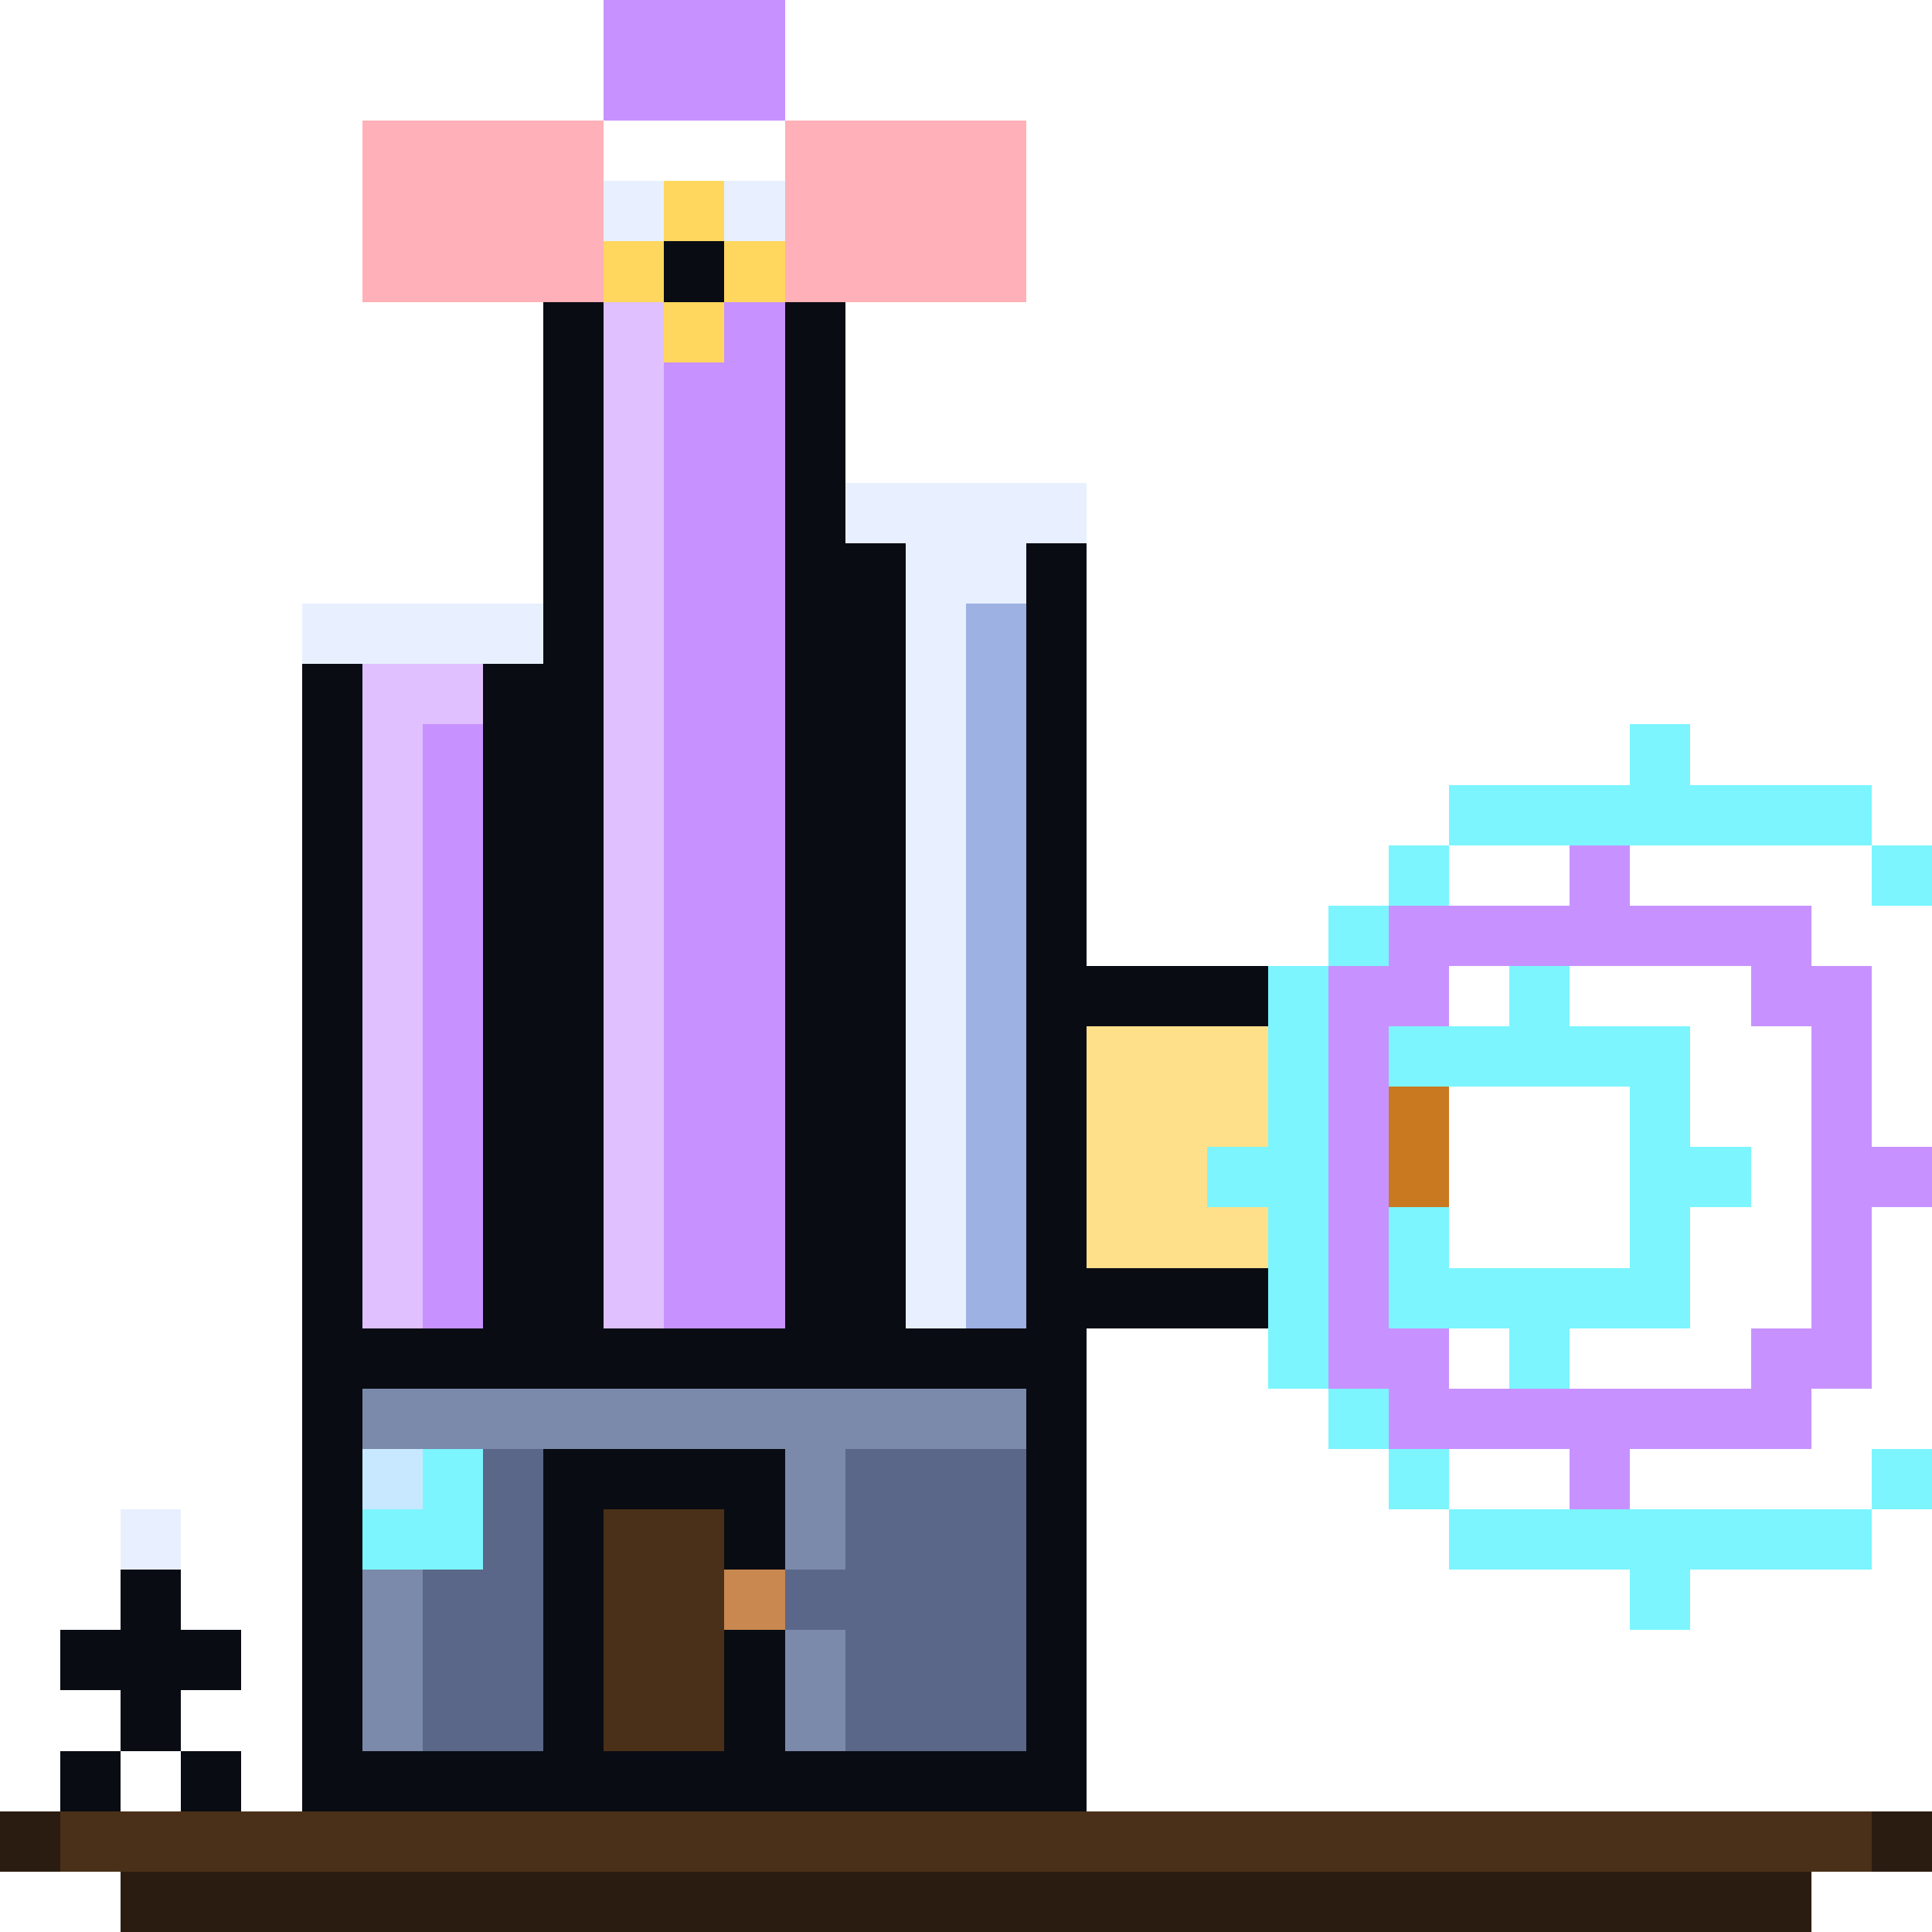
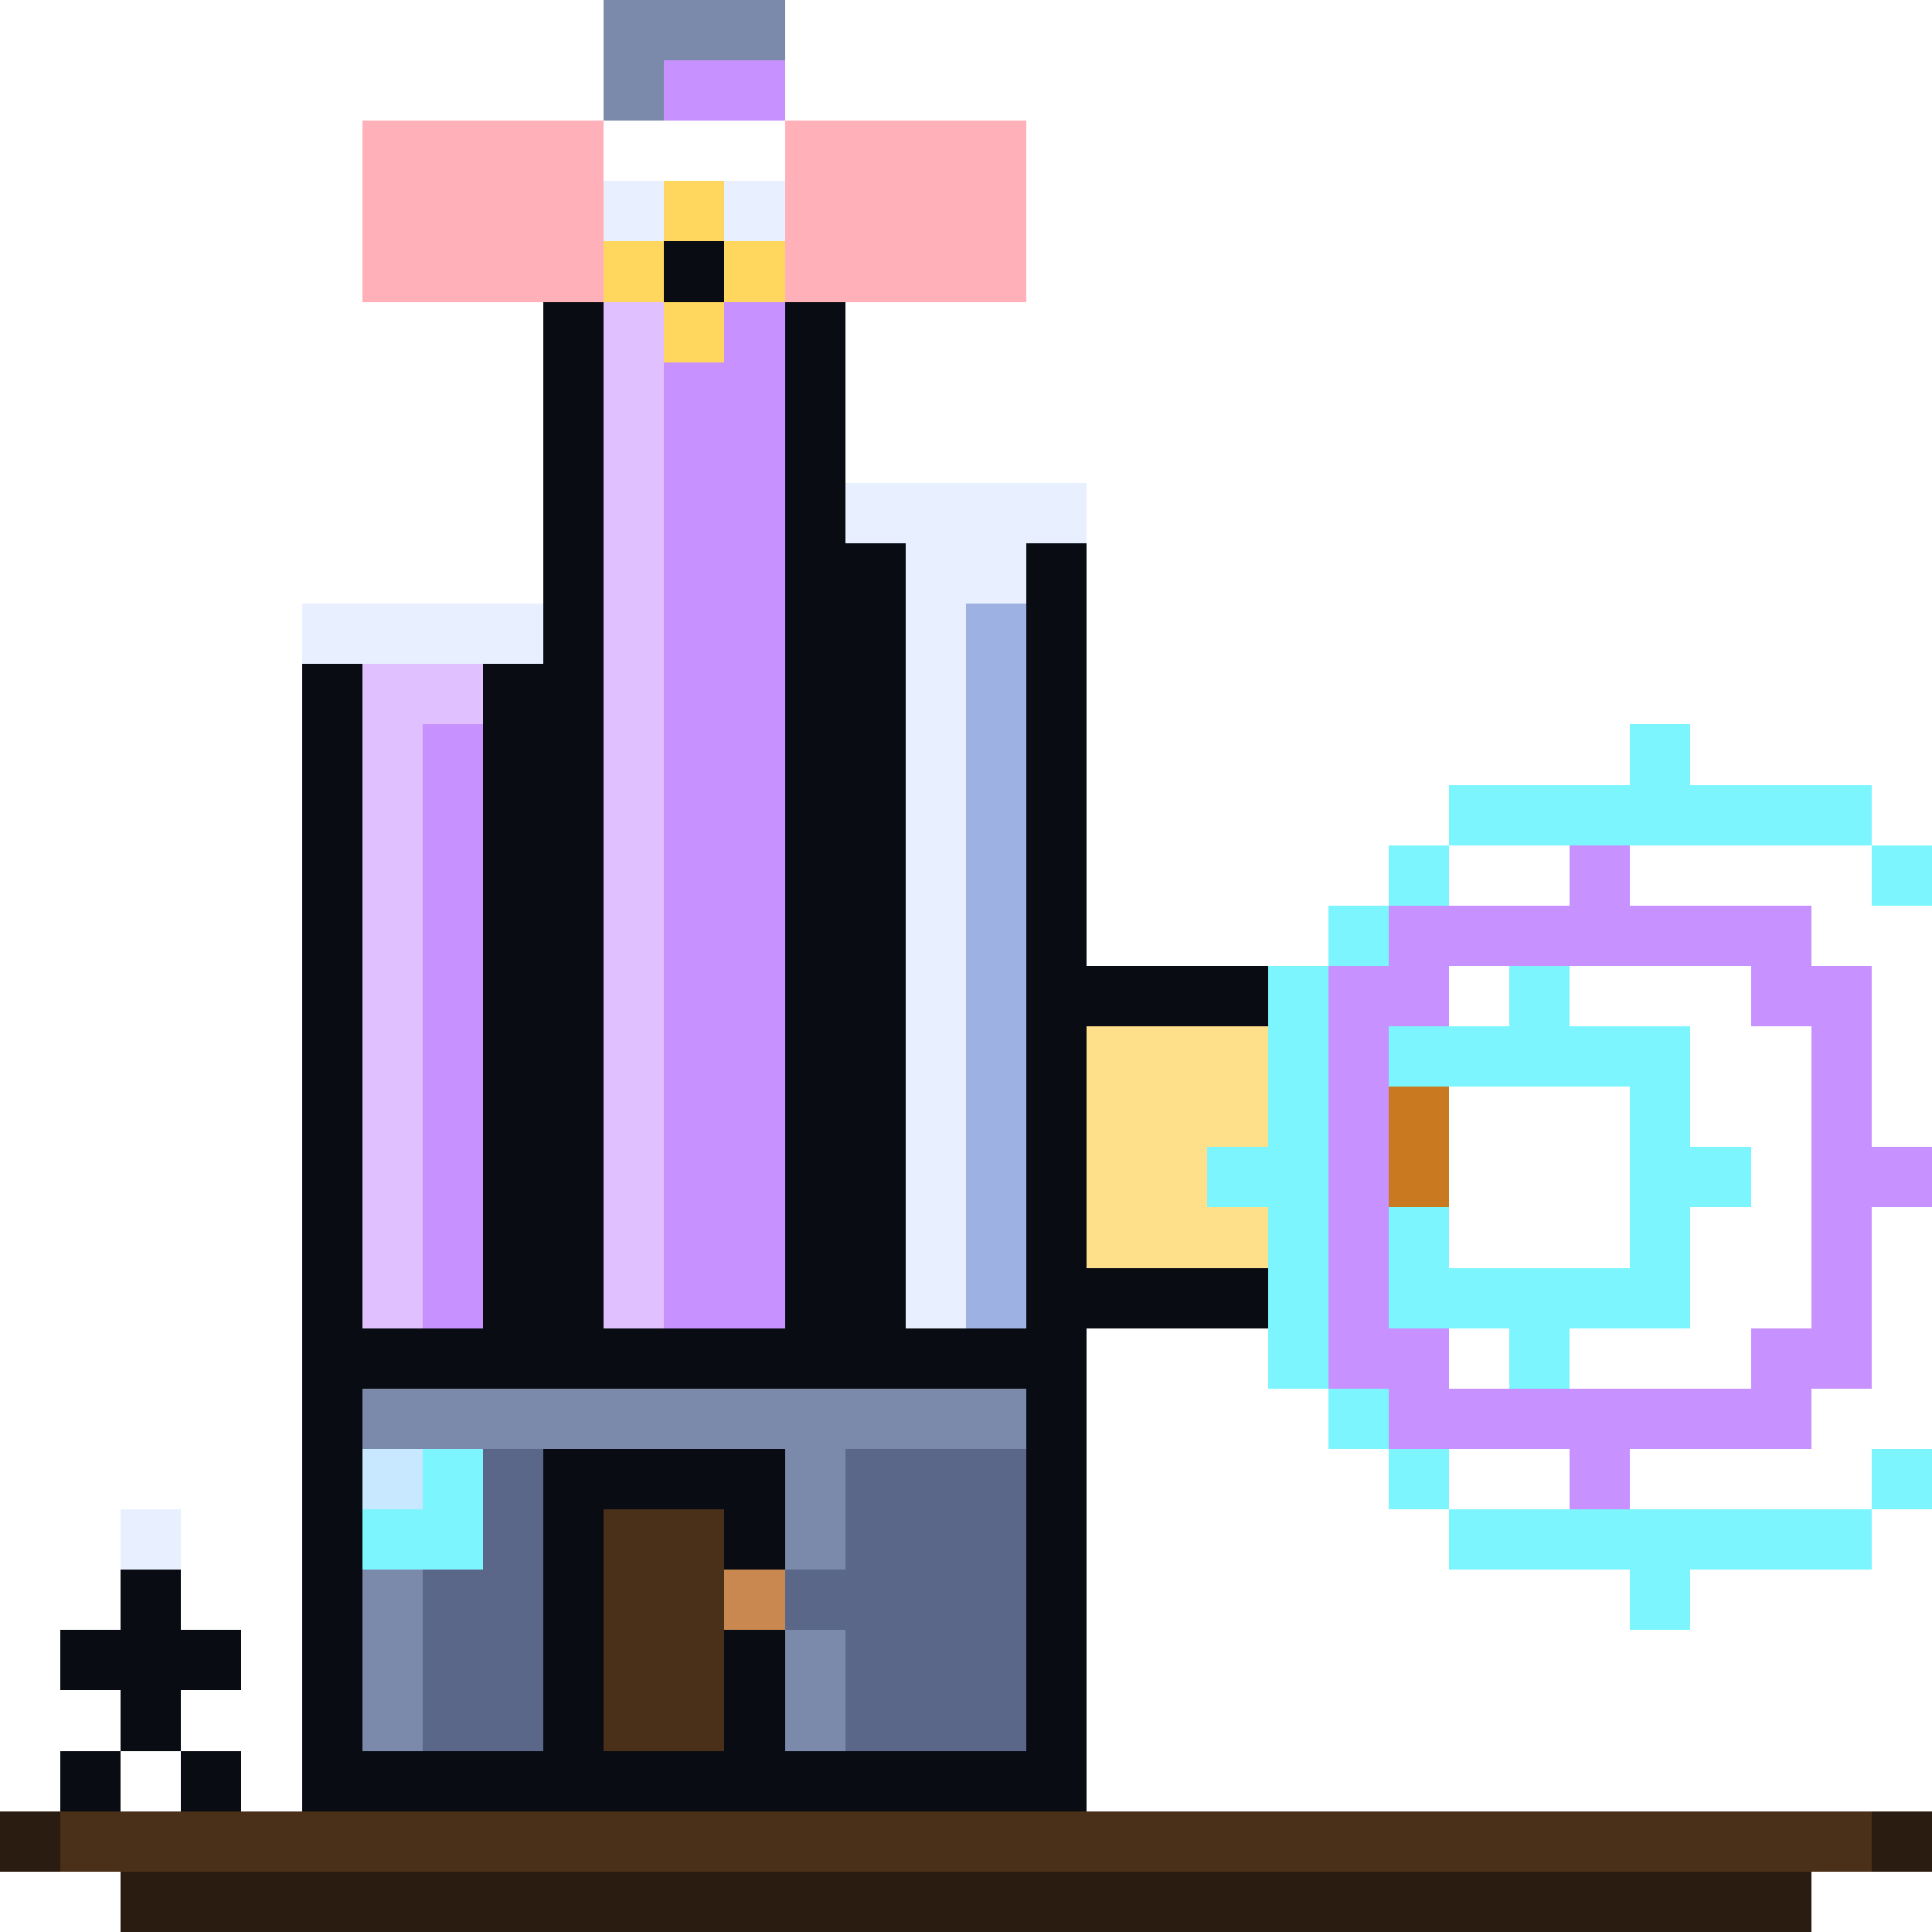
<svg xmlns="http://www.w3.org/2000/svg" viewBox="0 0 32 32" width="32" height="32" shape-rendering="crispEdges">
-   <style>@media (prefers-reduced-motion:no-preference){.flicker{animation:flicker 1.05s steps(2,end) infinite}.flicker2{animation:flicker 1.4s steps(2,end) infinite reverse}.glow{animation:glow 2.4s ease-in-out infinite}.drip{animation:drip 1.55s steps(2,end) infinite}.spin{transform-box:fill-box;transform-origin:center;animation:spin 3.2s steps(8,end) infinite}.wiggle{transform-box:fill-box;transform-origin:center;animation:wiggle 2.8s steps(2,end) infinite}.steam{animation:steam 2.5s steps(3,end) infinite}.echo{animation:echo 2.1s ease-in-out infinite}.echo2{animation:echo 2.7s ease-in-out .35s infinite}}@keyframes flicker{50%{opacity:.22}}@keyframes glow{0%,100%{opacity:.3}50%{opacity:.92}}@keyframes drip{0%,100%{opacity:1}50%{opacity:.15}}@keyframes spin{to{transform:rotate(360deg)}}@keyframes wiggle{0%,100%{transform:rotate(-14deg)}50%{transform:rotate(14deg)}}@keyframes steam{0%{opacity:.85}100%{opacity:0}}@keyframes echo{0%,100%{opacity:.22}50%{opacity:1}}</style>
-   <path fill="#e8f0ff" d="M9 3h2v1h-2zM12 3h2v1h-2zM14 8h4v1h-4zM15 9h2v1h-2zM5 10h4v1h-4zM15 10h1v1h-1zM15 11h1v1h-1zM15 12h1v1h-1zM15 13h1v1h-1zM15 14h1v1h-1zM15 15h1v1h-1zM15 16h1v1h-1zM15 17h1v1h-1zM15 18h1v1h-1zM15 19h1v1h-1zM15 20h1v1h-1zM15 21h1v1h-1zM2 25h1v1h-1z" />
+   <style>@media (prefers-reduced-motion:no-preference){.flicker{animation:flicker 1.4s steps(2,end) infinite}.glow{animation:glow 2.2s ease-in-out infinite}.tick{animation:tick 1.6s steps(2,end) infinite}.echo{animation:echo 2.2s ease-in-out infinite}.pulse{animation:pulse 2.4s ease-in-out infinite}}@keyframes flicker{50%{opacity:.62;transform:translateY(1px)}}@keyframes glow{0%,100%{opacity:1}50%{opacity:.62}}@keyframes tick{50%{transform:translate(-1px,0)}}@keyframes echo{0%,100%{opacity:.88}50%{opacity:.4}}@keyframes pulse{0%,100%{opacity:1}50%{opacity:.74}}</style>
+   <path fill="#7b8aaa" d="M10 0h3v1h-3zM10 1h1v1h-1zM6 23h11v1h-11zM13 24h1v1h-1zM13 25h1v1h-1zM6 26h1v1h-1zM6 27h1v1h-1zM13 27h1v1h-1zM6 28h1v1h-1zM13 28h1v1h-1z" />
+   <path fill="#c792ff" d="M11 1h2v1h-2zM12 5h1v1h-1zM11 6h2v1h-2zM11 7h2v1h-2zM11 8h2v1h-2zM11 9h2v1h-2zM11 10h2v1h-2zM11 11h2v1h-2zM7 12h1v1h-1zM11 12h2v1h-2zM7 13h1v1h-1zM11 13h2v1h-2zM7 14h1v1h-1zM11 14h2v1h-2zM7 15h1v1h-1zM11 15h2v1h-2zM7 16h1v1h-1zM11 16h2v1h-2zM7 17h1v1h-1zM11 17h2v1h-2zM7 18h1v1h-1zM11 18h2v1h-2zM7 19h1v1h-1zM11 19h2v1h-2zM7 20h1v1h-1zM11 20h2v1h-2zM7 21h1v1h-1zM11 21h2v1h-2z" />
+   <path fill="#ffb0b8" d="M6 2h4v1h-4zM13 2h4v1h-4zM6 3h4v1h-4zM13 3h4v1h-4zM6 4h4v1h-4zM13 4h4v1h-4z" />
+   <path fill="#e8f0ff" d="M10 3h1v1h-1zM12 3h1v1h-1zM14 8h4v1h-4zM15 9h2v1h-2zM5 10h4v1h-4zM15 10h1v1h-1zM15 11h1v1h-1zM15 12h1v1h-1zM15 13h1v1h-1zM15 14h1v1h-1zM15 15h1v1h-1zM15 16h1v1h-1zM15 17h1v1h-1zM15 18h1v1h-1zM15 19h1v1h-1zM15 20h1v1h-1zM15 21h1v1h-1zM2 25h1v1h-1z" />
  <path fill="#ffd75e" d="M11 3h1v1h-1zM10 4h1v1h-1zM12 4h1v1h-1zM11 5h1v1h-1z" />
-   <path fill="#0a0c14" d="M9 4h1v1h-1zM11 4h1v1h-1zM13 4h1v1h-1zM9 5h1v1h-1zM13 5h1v1h-1zM9 6h1v1h-1zM13 6h1v1h-1zM9 7h1v1h-1zM13 7h1v1h-1zM9 8h1v1h-1zM13 8h1v1h-1zM9 9h1v1h-1zM13 9h2v1h-2zM17 9h1v1h-1zM9 10h1v1h-1zM13 10h2v1h-2zM17 10h1v1h-1zM5 11h1v1h-1zM8 11h2v1h-2zM13 11h2v1h-2zM17 11h1v1h-1zM5 12h1v1h-1zM8 12h2v1h-2zM13 12h2v1h-2zM17 12h1v1h-1zM5 13h1v1h-1zM8 13h2v1h-2zM13 13h2v1h-2zM17 13h1v1h-1zM5 14h1v1h-1zM8 14h2v1h-2zM13 14h2v1h-2zM17 14h1v1h-1zM5 15h1v1h-1zM8 15h2v1h-2zM13 15h2v1h-2zM17 15h1v1h-1zM5 16h1v1h-1zM8 16h2v1h-2zM13 16h2v1h-2zM17 16h6v1h-6zM5 17h1v1h-1zM8 17h2v1h-2zM13 17h2v1h-2zM17 17h1v1h-1zM22 17h1v1h-1zM5 18h1v1h-1zM8 18h2v1h-2zM13 18h2v1h-2zM17 18h1v1h-1zM5 19h1v1h-1zM8 19h2v1h-2zM13 19h2v1h-2zM17 19h1v1h-1zM5 20h1v1h-1zM8 20h2v1h-2zM13 20h2v1h-2zM17 20h1v1h-1zM22 20h1v1h-1zM5 21h1v1h-1zM8 21h2v1h-2zM13 21h2v1h-2zM17 21h6v1h-6zM5 22h13v1h-13zM5 23h1v1h-1zM17 23h1v1h-1zM5 24h1v1h-1zM9 24h4v1h-4zM17 24h1v1h-1zM5 25h1v1h-1zM9 25h1v1h-1zM12 25h1v1h-1zM17 25h1v1h-1zM2 26h1v1h-1zM5 26h1v1h-1zM9 26h1v1h-1zM17 26h1v1h-1zM1 27h3v1h-3zM5 27h1v1h-1zM9 27h1v1h-1zM12 27h1v1h-1zM17 27h1v1h-1zM2 28h1v1h-1zM5 28h1v1h-1zM9 28h1v1h-1zM12 28h1v1h-1zM17 28h1v1h-1zM1 29h1v1h-1zM3 29h1v1h-1zM5 29h13v1h-13z" />
+   <path fill="#0a0c14" d="M11 4h1v1h-1zM9 5h1v1h-1zM13 5h1v1h-1zM9 6h1v1h-1zM13 6h1v1h-1zM9 7h1v1h-1zM13 7h1v1h-1zM9 8h1v1h-1zM13 8h1v1h-1zM9 9h1v1h-1zM13 9h2v1h-2zM17 9h1v1h-1zM9 10h1v1h-1zM13 10h2v1h-2zM17 10h1v1h-1zM5 11h1v1h-1zM8 11h2v1h-2zM13 11h2v1h-2zM17 11h1v1h-1zM5 12h1v1h-1zM8 12h2v1h-2zM13 12h2v1h-2zM17 12h1v1h-1zM5 13h1v1h-1zM8 13h2v1h-2zM13 13h2v1h-2zM17 13h1v1h-1zM5 14h1v1h-1zM8 14h2v1h-2zM13 14h2v1h-2zM17 14h1v1h-1zM5 15h1v1h-1zM8 15h2v1h-2zM13 15h2v1h-2zM17 15h1v1h-1zM5 16h1v1h-1zM8 16h2v1h-2zM13 16h2v1h-2zM17 16h6v1h-6zM5 17h1v1h-1zM8 17h2v1h-2zM13 17h2v1h-2zM17 17h1v1h-1zM22 17h1v1h-1zM5 18h1v1h-1zM8 18h2v1h-2zM13 18h2v1h-2zM17 18h1v1h-1zM5 19h1v1h-1zM8 19h2v1h-2zM13 19h2v1h-2zM17 19h1v1h-1zM5 20h1v1h-1zM8 20h2v1h-2zM13 20h2v1h-2zM17 20h1v1h-1zM22 20h1v1h-1zM5 21h1v1h-1zM8 21h2v1h-2zM13 21h2v1h-2zM17 21h6v1h-6zM5 22h13v1h-13zM5 23h1v1h-1zM17 23h1v1h-1zM5 24h1v1h-1zM9 24h4v1h-4zM17 24h1v1h-1zM5 25h1v1h-1zM9 25h1v1h-1zM12 25h1v1h-1zM17 25h1v1h-1zM2 26h1v1h-1zM5 26h1v1h-1zM9 26h1v1h-1zM17 26h1v1h-1zM1 27h3v1h-3zM5 27h1v1h-1zM9 27h1v1h-1zM12 27h1v1h-1zM17 27h1v1h-1zM2 28h1v1h-1zM5 28h1v1h-1zM9 28h1v1h-1zM12 28h1v1h-1zM17 28h1v1h-1zM1 29h1v1h-1zM3 29h1v1h-1zM5 29h13v1h-13z" />
  <path fill="#e0c0ff" d="M10 5h1v1h-1zM10 6h1v1h-1zM10 7h1v1h-1zM10 8h1v1h-1zM10 9h1v1h-1zM10 10h1v1h-1zM6 11h2v1h-2zM10 11h1v1h-1zM6 12h1v1h-1zM10 12h1v1h-1zM6 13h1v1h-1zM10 13h1v1h-1zM6 14h1v1h-1zM10 14h1v1h-1zM6 15h1v1h-1zM10 15h1v1h-1zM6 16h1v1h-1zM10 16h1v1h-1zM6 17h1v1h-1zM10 17h1v1h-1zM6 18h1v1h-1zM10 18h1v1h-1zM6 19h1v1h-1zM10 19h1v1h-1zM6 20h1v1h-1zM10 20h1v1h-1zM6 21h1v1h-1zM10 21h1v1h-1z" />
-   <path fill="#c792ff" d="M12 5h1v1h-1zM11 6h2v1h-2zM11 7h2v1h-2zM11 8h2v1h-2zM11 9h2v1h-2zM11 10h2v1h-2zM11 11h2v1h-2zM7 12h1v1h-1zM11 12h2v1h-2zM7 13h1v1h-1zM11 13h2v1h-2zM7 14h1v1h-1zM11 14h2v1h-2zM7 15h1v1h-1zM11 15h2v1h-2zM7 16h1v1h-1zM11 16h2v1h-2zM7 17h1v1h-1zM11 17h2v1h-2zM7 18h1v1h-1zM11 18h2v1h-2zM7 19h1v1h-1zM11 19h2v1h-2zM7 20h1v1h-1zM11 20h2v1h-2zM7 21h1v1h-1zM11 21h2v1h-2z" />
  <path fill="#9db1e3" d="M16 10h1v1h-1zM16 11h1v1h-1zM16 12h1v1h-1zM16 13h1v1h-1zM16 14h1v1h-1zM16 15h1v1h-1zM16 16h1v1h-1zM16 17h1v1h-1zM16 18h1v1h-1zM16 19h1v1h-1zM16 20h1v1h-1zM16 21h1v1h-1z" />
  <path fill="#7cf5ff" d="M25 16h1v1h-1zM23 17h5v1h-5zM27 18h1v1h-1zM27 19h2v1h-2zM23 20h1v1h-1zM27 20h1v1h-1zM23 21h5v1h-5zM25 22h1v1h-1zM7 24h1v1h-1zM6 25h2v1h-2z" />
  <path fill="#ffe08a" d="M18 17h4v1h-4zM18 18h3v1h-3zM18 19h3v1h-3zM18 20h4v1h-4z" />
  <path fill="#c97a20" d="M21 18h3v1h-3zM21 19h3v1h-3z" />
-   <path fill="#7b8aaa" d="M6 23h11v1h-11zM13 24h1v1h-1zM13 25h1v1h-1zM6 26h1v1h-1zM6 27h1v1h-1zM13 27h1v1h-1zM6 28h1v1h-1zM13 28h1v1h-1z" />
  <path fill="#c8e8ff" d="M6 24h1v1h-1z" />
  <path fill="#5a6788" d="M8 24h1v1h-1zM14 24h3v1h-3zM8 25h1v1h-1zM14 25h3v1h-3zM7 26h2v1h-2zM13 26h4v1h-4zM7 27h2v1h-2zM14 27h3v1h-3zM7 28h2v1h-2zM14 28h3v1h-3z" />
  <path fill="#4a3018" d="M10 25h2v1h-2zM10 26h2v1h-2zM10 27h2v1h-2zM10 28h2v1h-2zM1 30h30v1h-30z" />
  <path fill="#c98850" d="M12 26h1v1h-1z" />
  <path fill="#2a1c10" d="M0 30h1v1h-1zM31 30h1v1h-1zM2 31h28v1h-28z" />
-   <g class="wiggle">
-     <animateTransform attributeName="transform" type="rotate" values="-14 11 4;14 11 4;-14 11 4" dur="2.8s" repeatCount="indefinite" calcMode="discrete" />
-     <path fill="#c792ff" d="M10 0h3v1h-3zM10 1h3v1h-3z" />
-     <path fill="#ffb0b8" d="M6 2h4v1h-4zM13 2h4v1h-4zM6 3h4v1h-4zM13 3h4v1h-4zM6 4h4v1h-4zM13 4h4v1h-4z" />
-   </g>
  <g class="echo">
-     <animate attributeName="opacity" values=".22;1;.22" dur="2.1s" repeatCount="indefinite" />
-     <path fill="#c792ff" d="M26 14h1v1h-1zM23 15h7v1h-7zM22 16h2v1h-2zM29 16h2v1h-2zM22 17h1v1h-1zM30 17h1v1h-1zM22 18h1v1h-1zM30 18h1v1h-1zM21 19h2v1h-2zM30 19h2v1h-2zM22 20h1v1h-1zM30 20h1v1h-1zM22 21h1v1h-1zM30 21h1v1h-1zM22 22h2v1h-2zM29 22h2v1h-2zM23 23h7v1h-7zM26 24h1v1h-1z" />
-   </g>
-   <g class="echo2">
-     <animate attributeName="opacity" values=".22;1;.22" dur="2.7s" repeatCount="indefinite" />
+     <animate attributeName="opacity" values=".88;.4;.88" dur="2.2s" repeatCount="indefinite" />
    <path fill="#7cf5ff" d="M27 12h1v1h-1zM24 13h7v1h-7zM23 14h1v1h-1zM31 14h1v1h-1zM22 15h1v1h-1zM21 16h1v1h-1zM21 17h1v1h-1zM21 18h1v1h-1zM20 19h2v1h-2zM21 20h1v1h-1zM21 21h1v1h-1zM21 22h1v1h-1zM22 23h1v1h-1zM23 24h1v1h-1zM31 24h1v1h-1zM24 25h7v1h-7zM27 26h1v1h-1z" />
+     <path fill="#c792ff" d="M26 14h1v1h-1zM23 15h7v1h-7zM22 16h2v1h-2zM29 16h2v1h-2zM22 17h1v1h-1zM30 17h1v1h-1zM22 18h1v1h-1zM30 18h1v1h-1zM22 19h1v1h-1zM30 19h2v1h-2zM22 20h1v1h-1zM30 20h1v1h-1zM22 21h1v1h-1zM30 21h1v1h-1zM22 22h2v1h-2zM29 22h2v1h-2zM23 23h7v1h-7zM26 24h1v1h-1z" />
  </g>
</svg>
